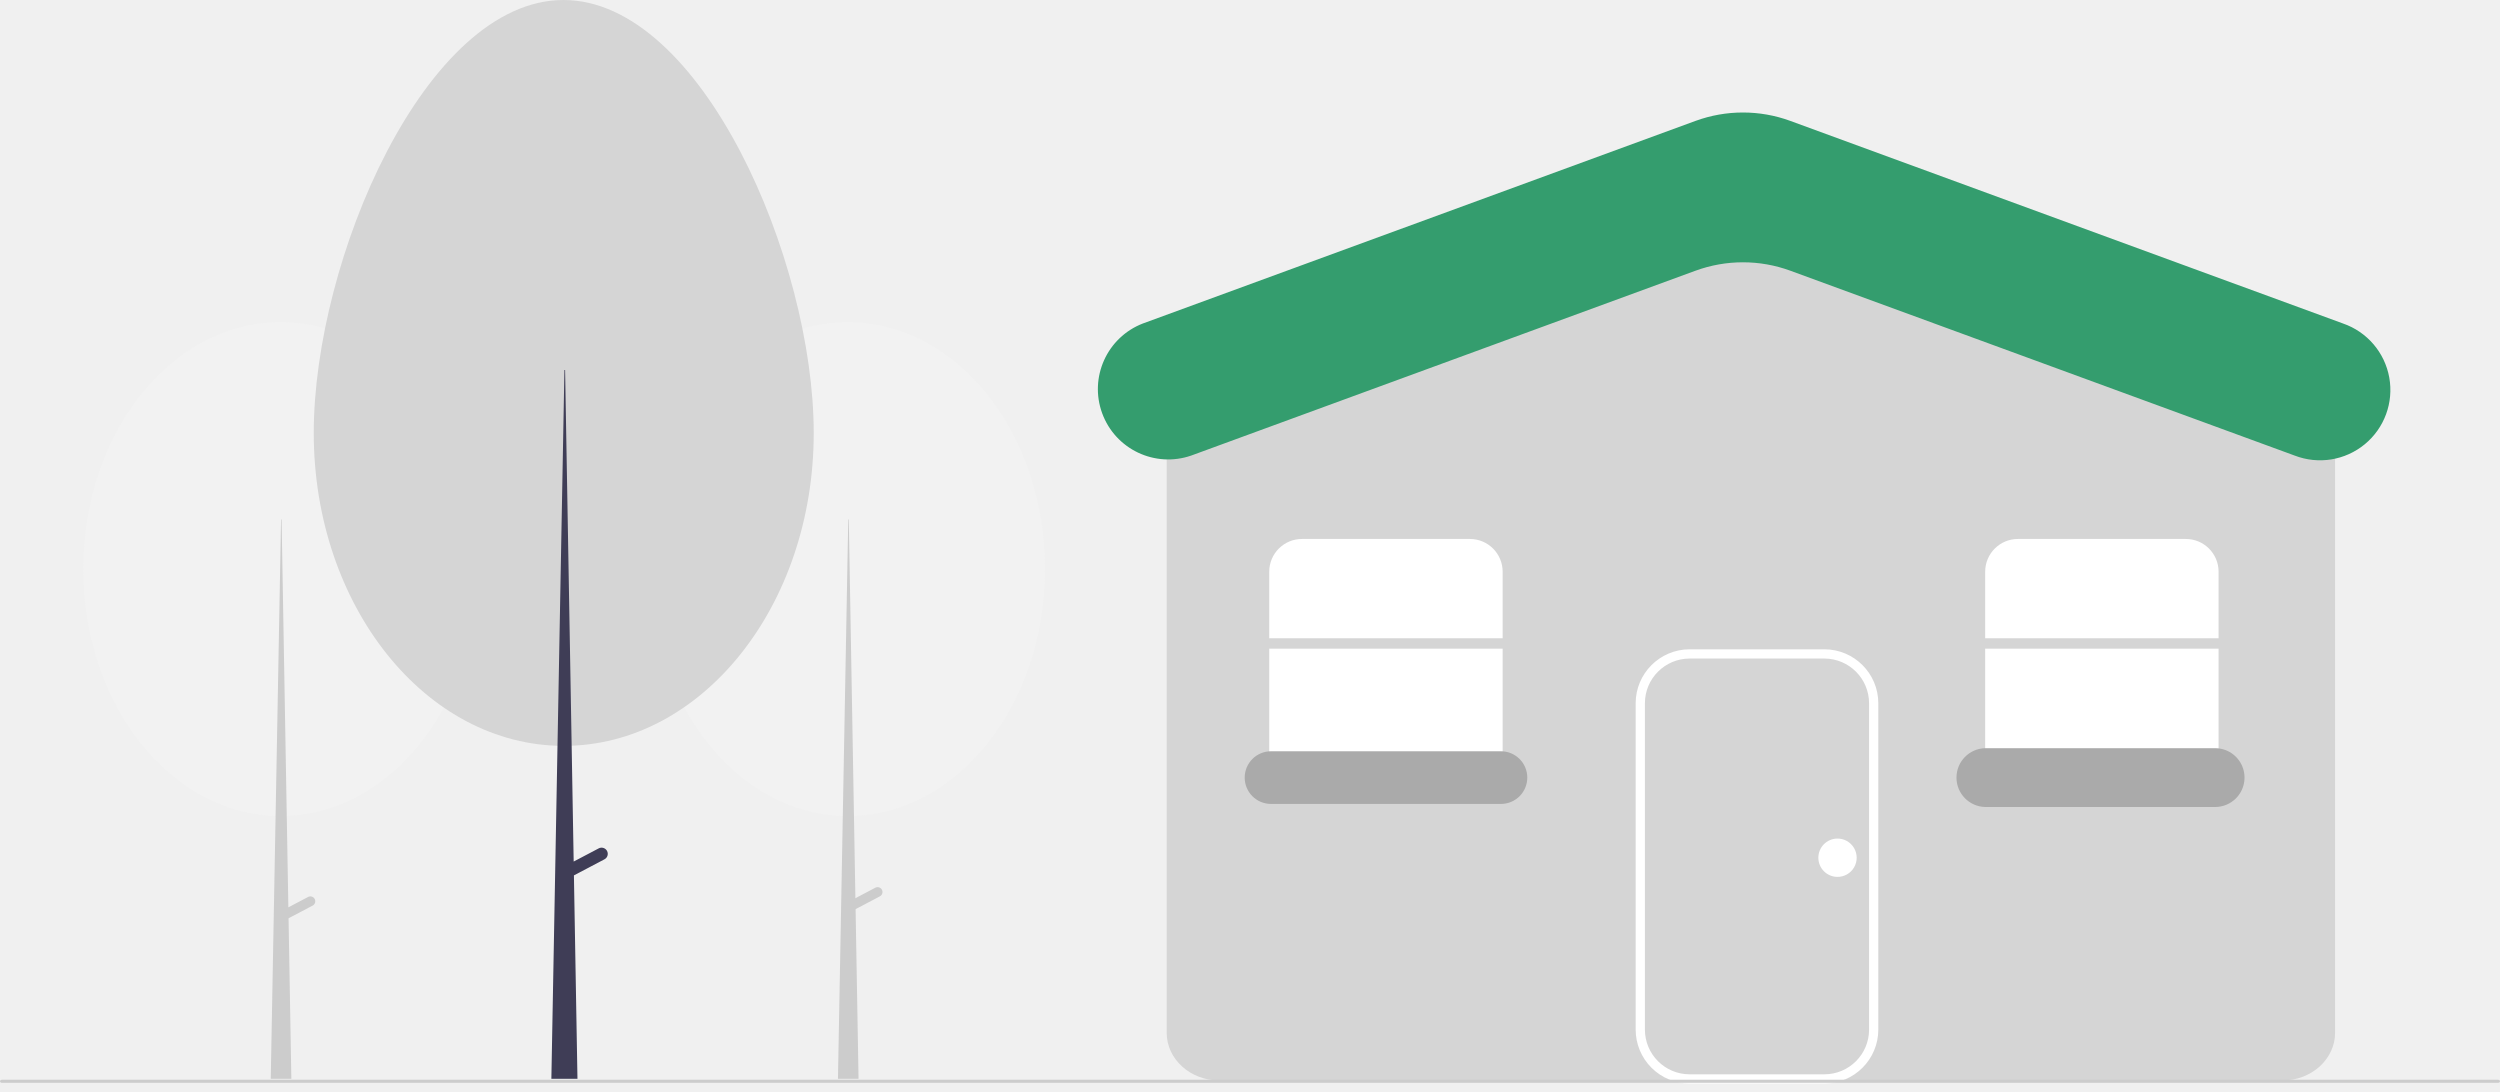
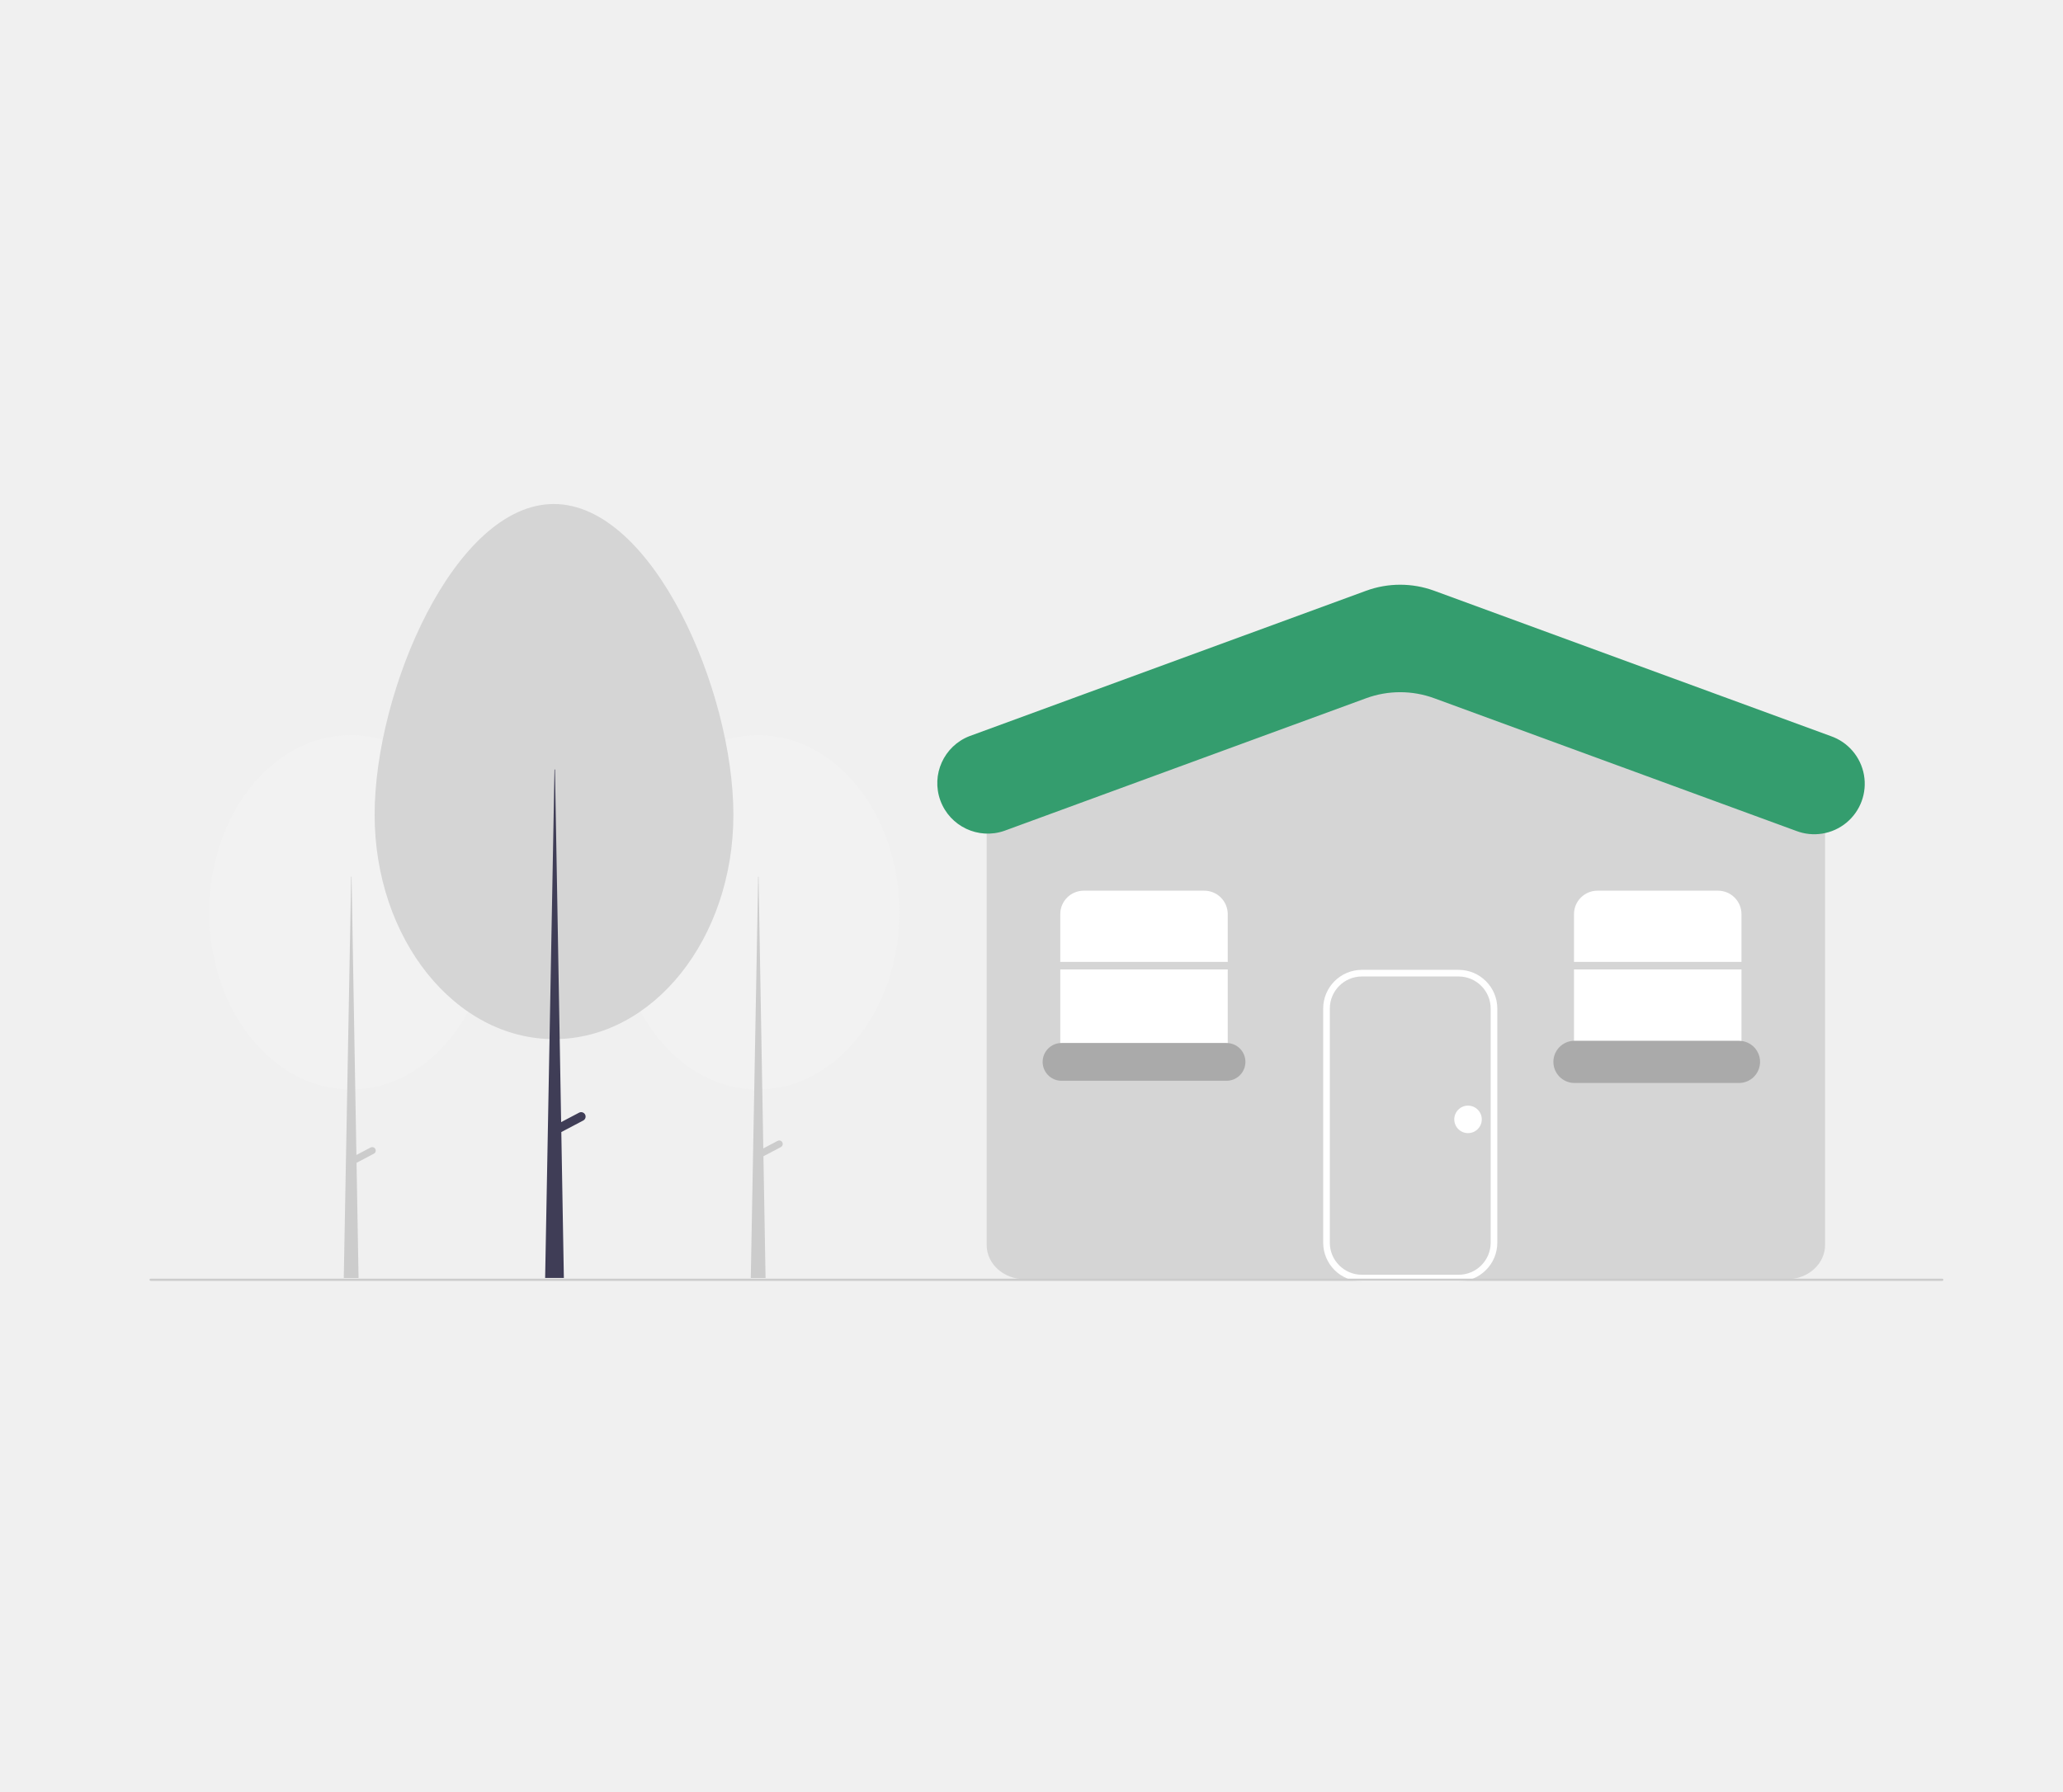
- <svg xmlns="http://www.w3.org/2000/svg" width="300" height="131" fill="none">
+ <svg xmlns="http://www.w3.org/2000/svg" width="266" height="231" viewBox="-25 -50 345 231" fill="none">
  <path d="M273.891 129.659h-127.57c-3.484 0-6.319-2.567-6.319-5.722V46.714a3.21 3.21 0 0 1 2.106-2.932l59.399-23.76a23.125 23.125 0 0 1 16.993-.01l59.6 23.77a3.207 3.207 0 0 1 2.11 2.934v77.221c0 3.155-2.835 5.722-6.319 5.722Z" fill="#D5D5D5" />
  <path d="M101.727 97.926c13.076 0 23.675-13.268 23.675-29.634s-10.599-29.634-23.675-29.634c-13.075 0-23.674 13.268-23.674 29.634s10.6 29.634 23.674 29.634Z" fill="#F2F2F2" />
  <path d="M101.79 62.334h.065l1.171 67.122h-2.471l1.235-67.122Z" fill="#CCC" />
  <path d="M105.831 106.771a.586.586 0 0 1-.246.79l-3.395 1.788-.545-1.036 3.395-1.788a.586.586 0 0 1 .791.246Z" fill="#CCC" />
  <path d="M33.665 97.926c13.075 0 23.675-13.268 23.675-29.634s-10.6-29.634-23.675-29.634C20.59 38.658 9.99 51.926 9.99 68.292s10.6 29.634 23.675 29.634Z" fill="#F2F2F2" />
  <path d="M37.764 107.879a.586.586 0 0 0-.79-.245l-2.371 1.248-.812-46.549h-.065l-1.236 67.122h2.472l-.336-19.262 2.893-1.523a.584.584 0 0 0 .245-.791Z" fill="#CCC" />
  <path d="M67.613 0c16.568 0 30.034 31.218 30.034 51.955 0 20.738-13.43 37.55-29.998 37.55S37.65 72.692 37.65 51.954C37.65 31.218 51.046 0 67.613 0Z" fill="#D5D5D5" />
  <path d="M72.846 102.115a.738.738 0 0 0-.436-.362.733.733 0 0 0-.565.052l-3.004 1.581-1.029-58.983h-.082l-1.566 85.051h3.132l-.426-24.407 3.666-1.93a.733.733 0 0 0 .363-.436.744.744 0 0 0-.053-.566Z" fill="#3F3D56" />
  <path d="M180.318 76.59v-7.987a3.93 3.93 0 0 0-3.928-3.927h-20.154a3.929 3.929 0 0 0-3.927 3.927v7.987h28.009ZM152.309 77.844V90.22a3.925 3.925 0 0 0 3.927 3.928h20.154a3.93 3.93 0 0 0 3.928-3.928V77.844h-28.009Z" fill="#fff" />
  <path d="m275.357 54.667-60.509-22.18a16.549 16.549 0 0 0-11.392 0l-60.509 22.18a8.44 8.44 0 0 1-5.809-15.846l66.318-24.31a16.55 16.55 0 0 1 11.392 0l66.318 24.31a8.44 8.44 0 1 1-5.809 15.846Z" fill="#349D6E" />
  <path d="M218.925 130.028h-16.172a6.486 6.486 0 0 1-4.576-1.898 6.484 6.484 0 0 1-1.898-4.576V84.389a6.483 6.483 0 0 1 6.474-6.473h16.172a6.48 6.48 0 0 1 6.473 6.474v39.164a6.48 6.48 0 0 1-6.473 6.474Zm-16.172-51.002a5.369 5.369 0 0 0-5.364 5.364v39.164a5.367 5.367 0 0 0 5.364 5.364h16.172a5.367 5.367 0 0 0 5.364-5.364V84.389a5.374 5.374 0 0 0-5.364-5.363h-16.172Z" fill="#fff" />
  <path d="M152.523 90.152a3.158 3.158 0 1 0 0 6.32h27.591a3.158 3.158 0 1 0 0-6.32h-27.591Z" fill="#AAA" />
  <path d="M238.221 77.844V90.22a3.93 3.93 0 0 0 3.927 3.928h20.155a3.929 3.929 0 0 0 3.927-3.928V77.844h-28.009ZM266.23 76.59v-7.987a3.93 3.93 0 0 0-3.927-3.927h-20.155a3.929 3.929 0 0 0-3.927 3.927v7.987h28.009ZM220.454 105.227a2.3 2.3 0 1 0 0-4.599 2.3 2.3 0 0 0 0 4.599Z" fill="#fff" />
  <path d="M299.767 129.94H.233a.264.264 0 0 1-.165-.054.17.17 0 0 1-.068-.131.17.17 0 0 1 .068-.131.27.27 0 0 1 .165-.054h299.534c.062 0 .121.02.165.054a.17.17 0 0 1 .068.131.17.17 0 0 1-.068.131.266.266 0 0 1-.165.054Z" fill="#CCC" />
  <path d="M265.814 96.84h-27.591a3.53 3.53 0 0 1 0-7.058h27.591a3.53 3.53 0 0 1 2.496 6.025 3.53 3.53 0 0 1-2.496 1.034Z" fill="#AAA" />
</svg>
